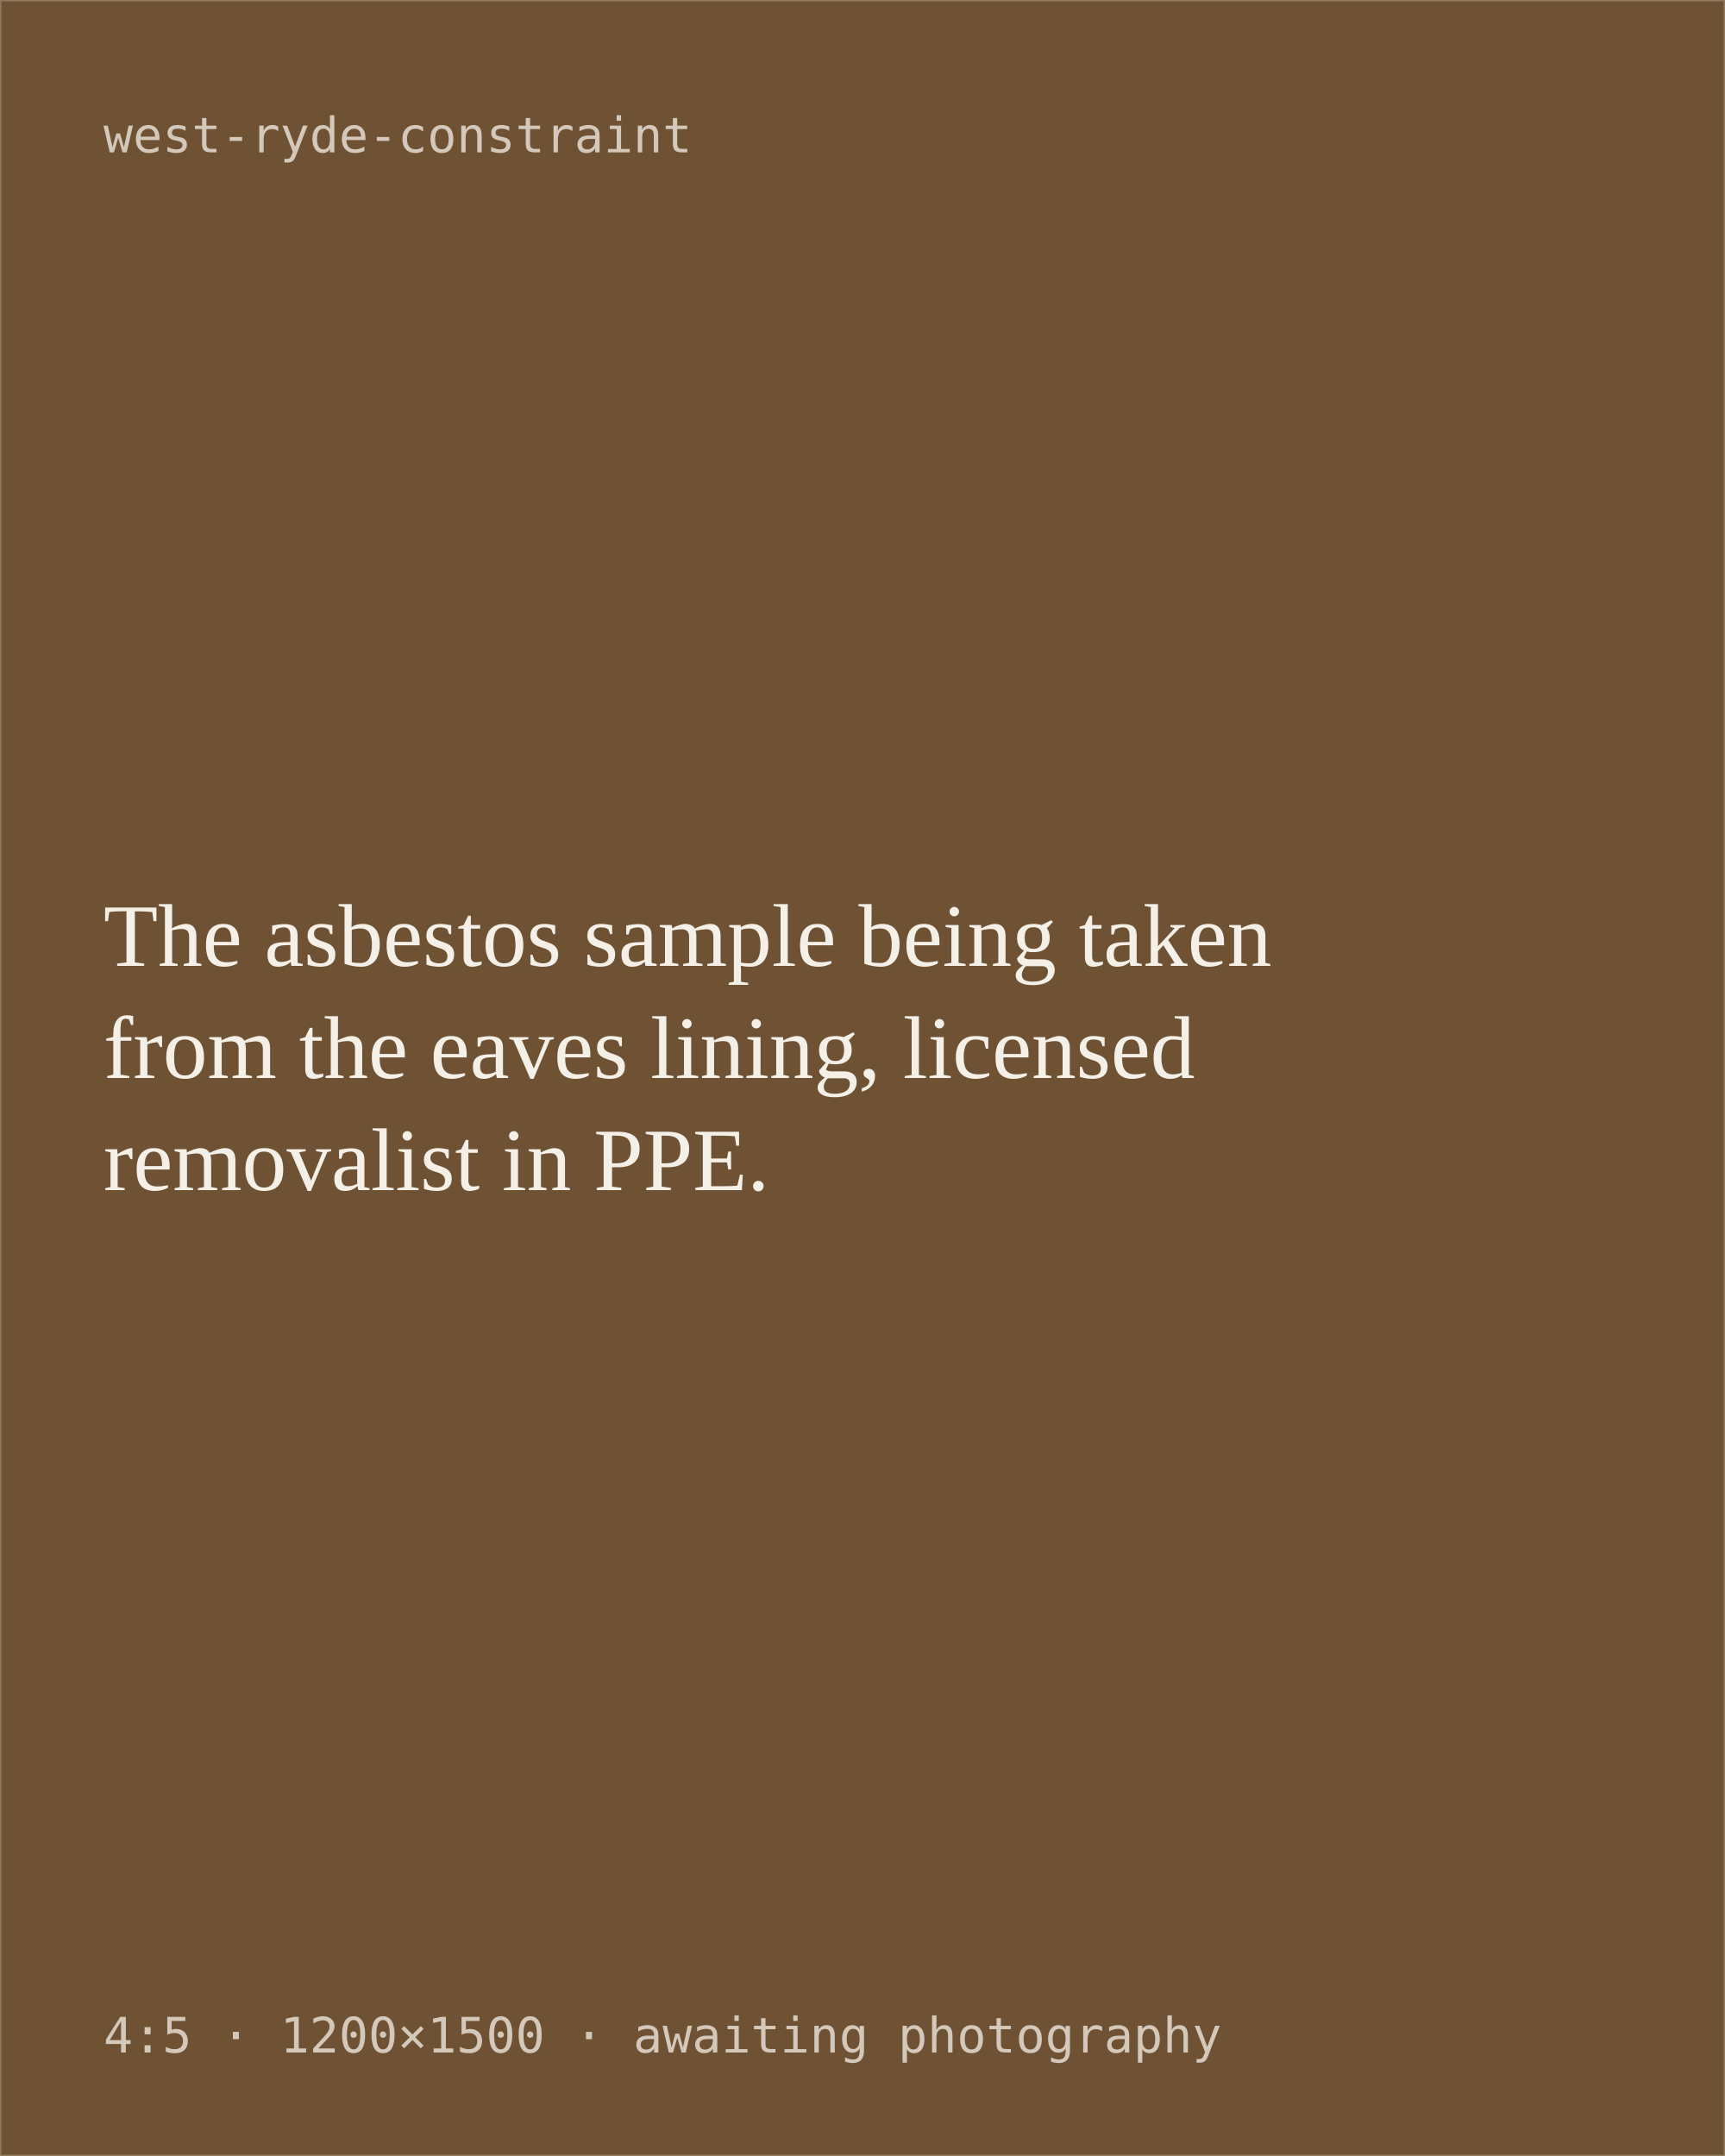
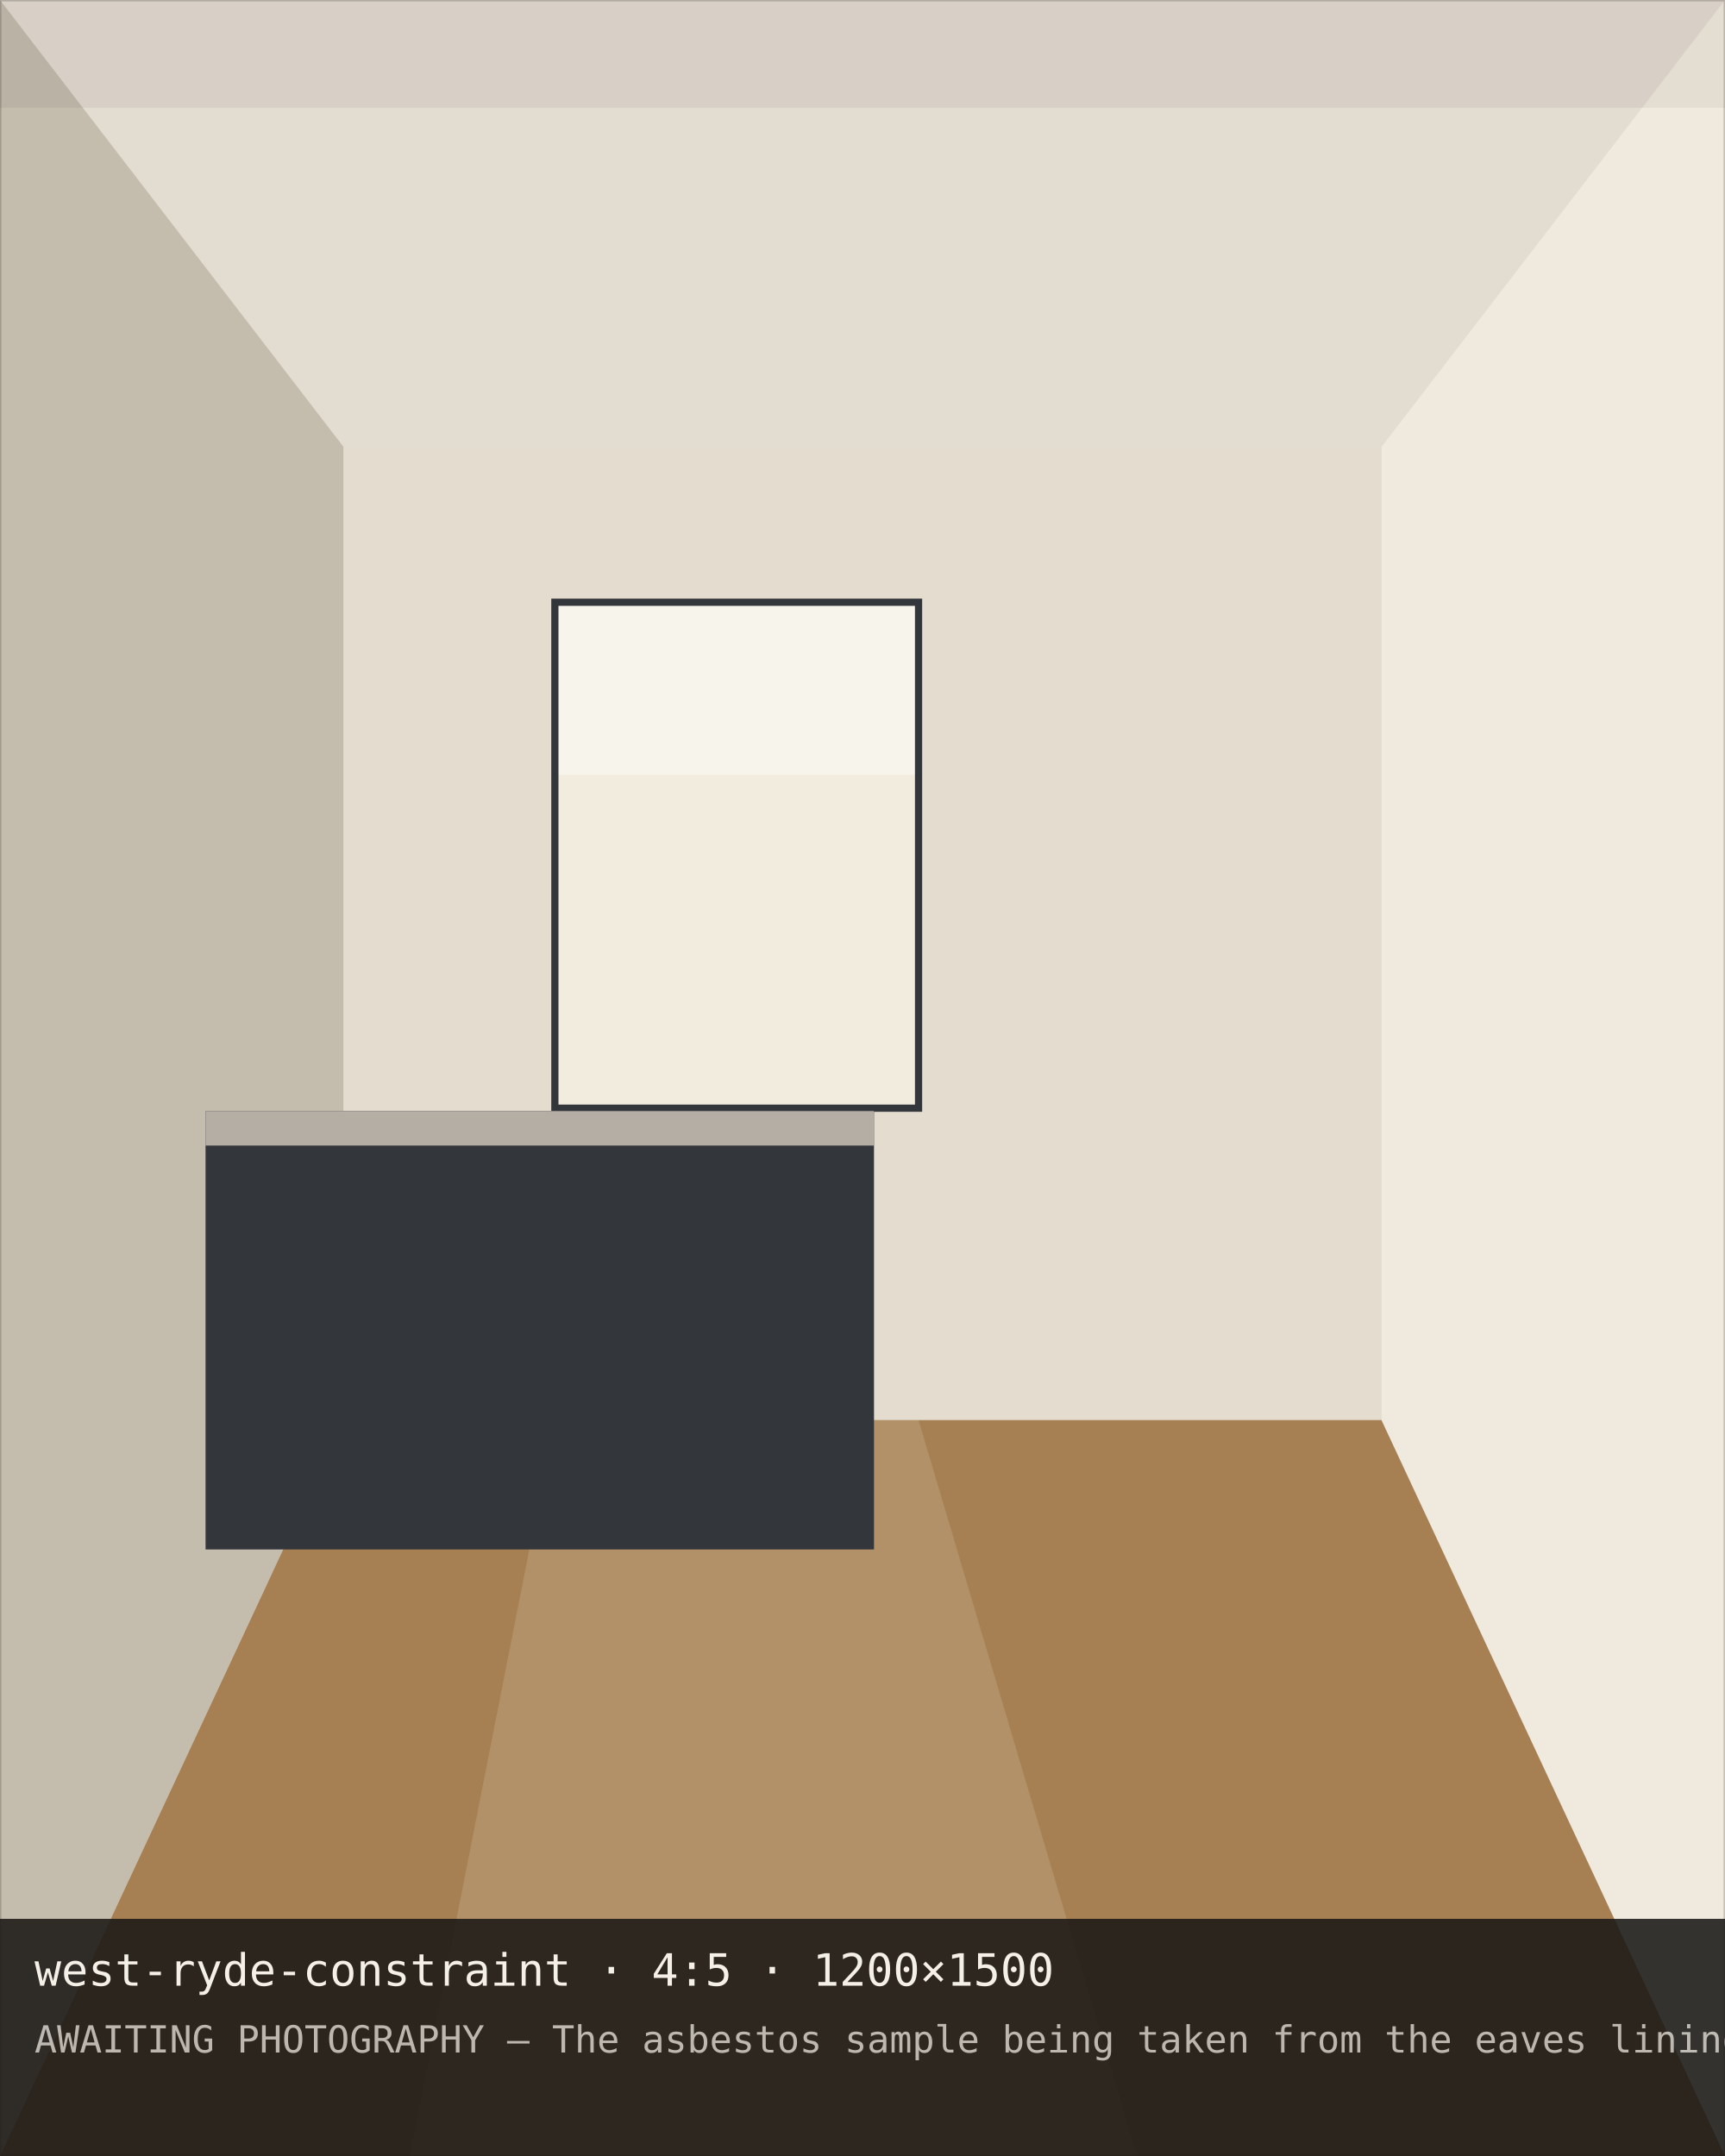
- <svg xmlns="http://www.w3.org/2000/svg" width="1200" height="1500" viewBox="0 0 1200 1500" role="img" aria-label="Placeholder awaiting photography: The asbestos sample being taken from the eaves lining, licensed removalist in PPE.">
-   <rect width="1200" height="1500" fill="#6E5233" />
-   <rect x="0.5" y="0.5" width="1199" height="1499" fill="none" stroke="#F4EFE7" stroke-opacity="0.25" />
-   <text x="72" y="106" font-family="ui-monospace, 'SF Mono', Menlo, monospace" font-size="34" fill="#F4EFE7" opacity="0.75">west-ryde-constraint</text>
-   <text x="72" y="672" font-family="Georgia, 'Times New Roman', serif" font-size="62" fill="#F4EFE7">The asbestos sample being taken</text>
-   <text x="72" y="750" font-family="Georgia, 'Times New Roman', serif" font-size="62" fill="#F4EFE7">from the eaves lining, licensed</text>
-   <text x="72" y="828" font-family="Georgia, 'Times New Roman', serif" font-size="62" fill="#F4EFE7">removalist in PPE.</text>
-   <text x="72" y="1428" font-family="ui-monospace, 'SF Mono', Menlo, monospace" font-size="34" fill="#F4EFE7" opacity="0.75">4:5 · 1200×1500 · awaiting photography</text>
+ <svg xmlns="http://www.w3.org/2000/svg" width="1200" height="1500" viewBox="0 0 1200 1500" role="img" aria-label="Temporary placeholder awaiting photography: The asbestos sample being taken from the eaves lining, licensed removalist in PPE.">
+   <rect x="0" y="0" width="1200" height="1101" fill="#e3dccf" />
+   <polygon points="0,0 1200,0 961,311 239,311" fill="#e3dcd1" />
+   <polygon points="0,0 239,311 239,988 0,1500" fill="#c4bcad" />
+   <polygon points="1200,0 961,311 961,988 1200,1500" fill="#f0eade" />
+   <rect x="239" y="311" width="722" height="677" fill="#e3dccf" />
+   <rect x="386" y="419" width="253" height="352" fill="#F2ECDF" />
+   <rect x="386" y="419" width="253" height="120" fill="#FFFFFF" opacity="0.4" />
+   <rect x="386" y="419" width="253" height="352" fill="none" stroke="#33363a" stroke-width="5" />
+   <polygon points="0,1500 239,988 961,988 1200,1500" fill="#a68052" />
+   <polygon points="386,988 639,988 791,1500 285,1500" fill="#FFFFFF" opacity="0.13" />
+   <rect x="143" y="773" width="465" height="305" fill="#33363a" />
+   <rect x="143" y="773" width="465" height="24" fill="#b4aea5" />
+   <rect x="0" y="0" width="1200" height="75" fill="#1B1917" opacity="0.06" />
+   <rect x="0" y="1335" width="1200" height="165" fill="#1B1917" opacity="0.88" />
+   <text x="24" y="1381.5" font-family="ui-monospace, Menlo, monospace" font-size="31" fill="#F4EFE7">west-ryde-constraint · 4:5 · 1200×1500</text>
+   <text x="24" y="1428" font-family="ui-monospace, Menlo, monospace" font-size="26" fill="#F4EFE7" opacity="0.72">AWAITING PHOTOGRAPHY — The asbestos sample being taken from the eaves lining, licensed removalist in PPE.</text>
+   <rect x="0.5" y="0.5" width="1199" height="1499" fill="none" stroke="#1B1917" stroke-opacity="0.2" />
</svg>
